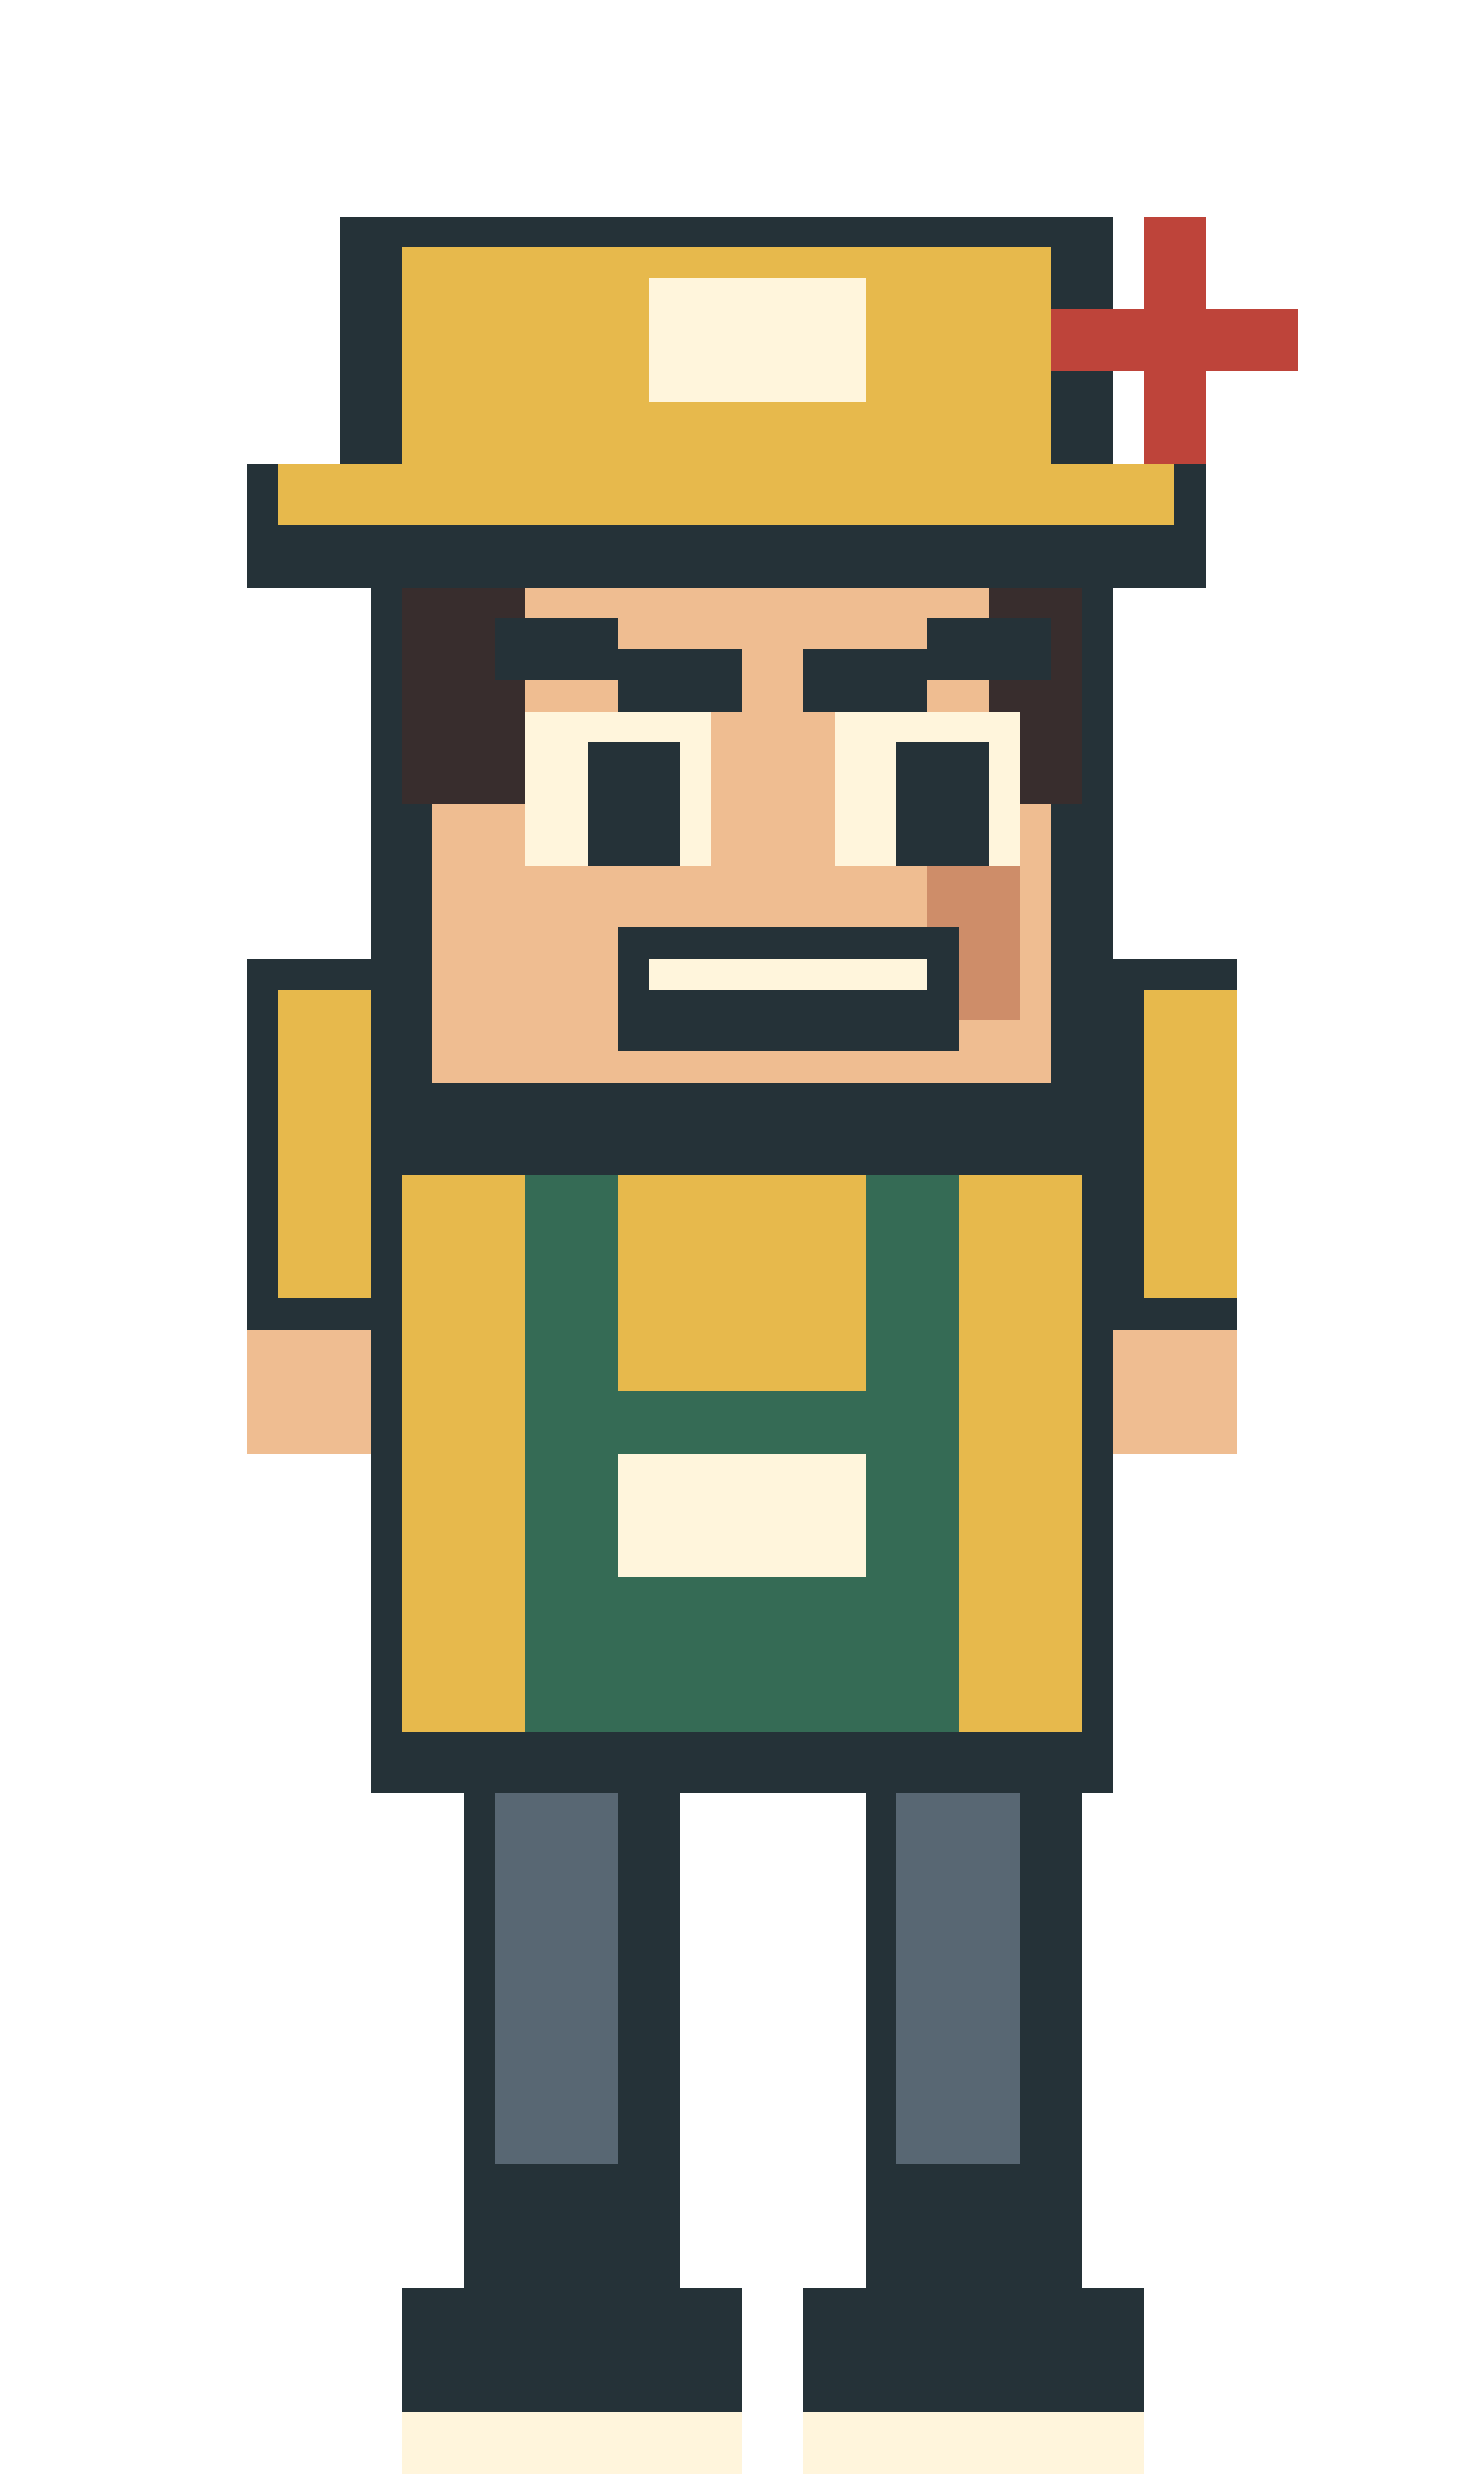
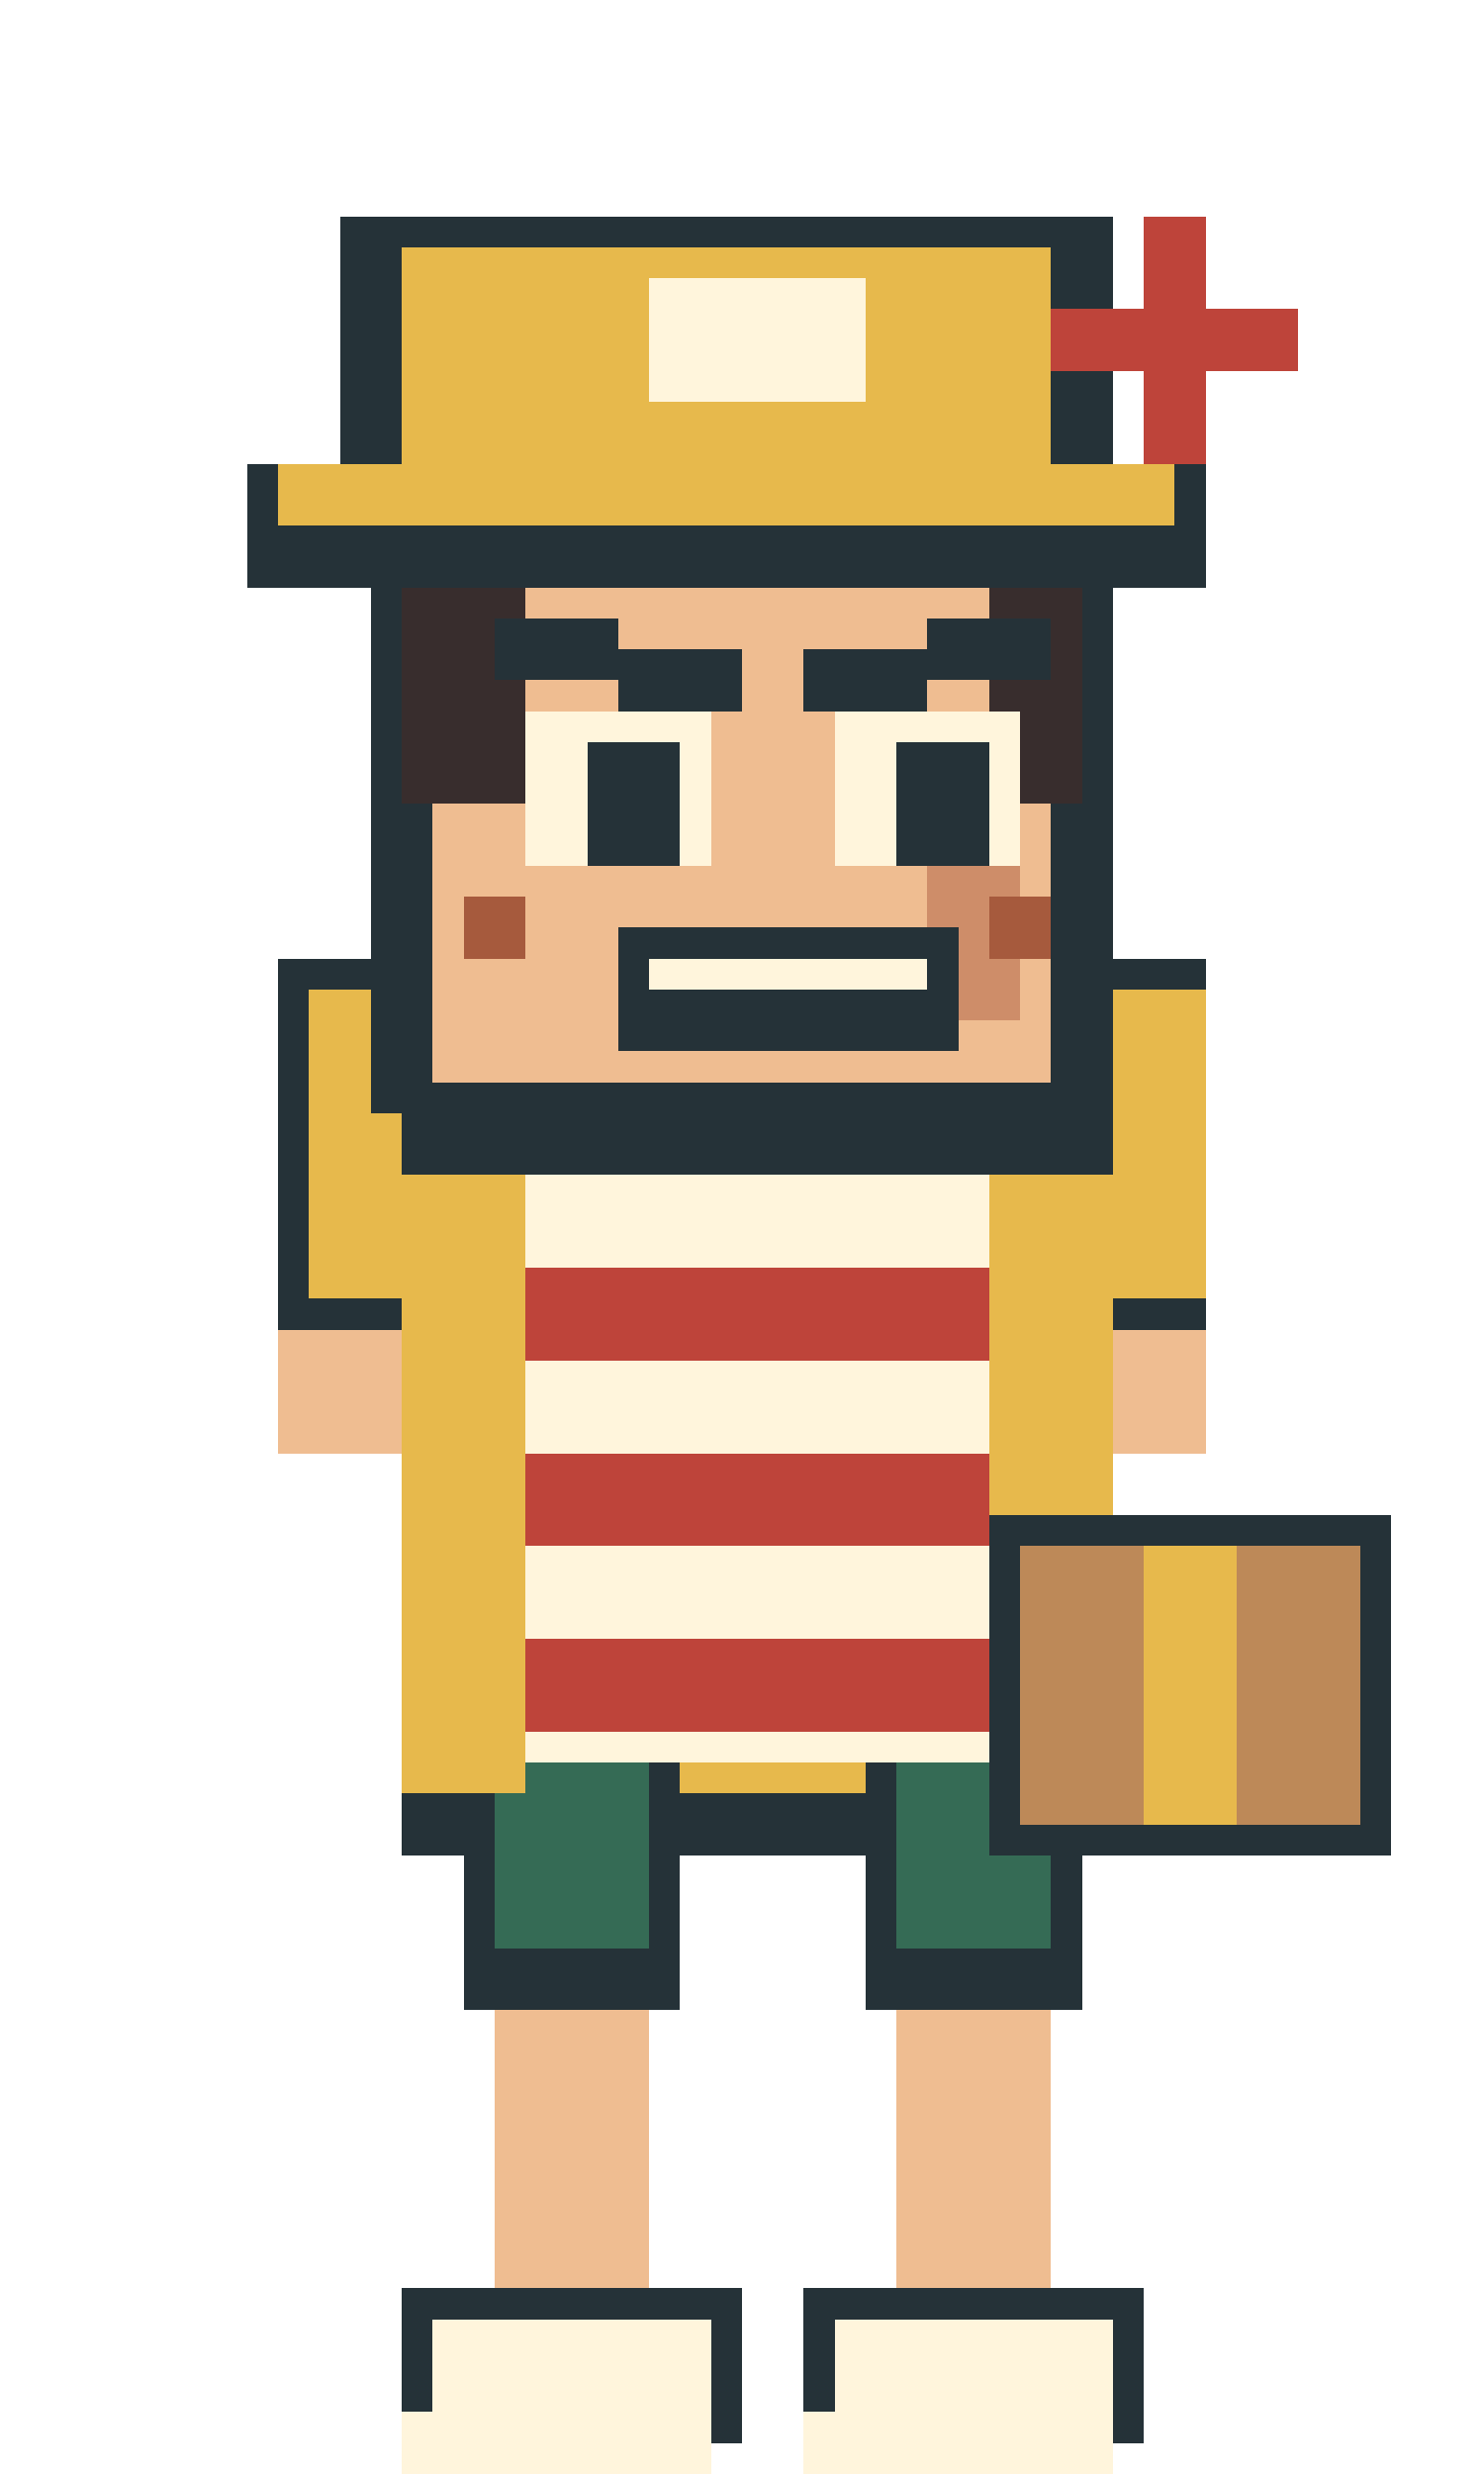
<svg xmlns="http://www.w3.org/2000/svg" width="48" height="80" viewBox="0 0 48 80" shape-rendering="crispEdges">
-   <rect x="12" y="36" width="24" height="22" fill="#253238" />
-   <rect x="13" y="38" width="22" height="18" fill="#e7b94c" />
-   <rect x="15" y="56" width="7" height="19" fill="#253238" />
-   <rect x="16" y="58" width="4" height="12" fill="#586773" />
+   <rect x="13" y="36" width="22" height="24" fill="#253238" />
+   <rect x="14" y="38" width="20" height="20" fill="#e7b94c" />
+   <rect x="15" y="56" width="7" height="9" fill="#253238" />
+   <rect x="16" y="57" width="5" height="6" fill="#356b55" />
+   <rect x="16" y="65" width="5" height="10" fill="#efbd91" />
  <rect x="13" y="74" width="11" height="5" fill="#253238" />
-   <rect x="13" y="78" width="11" height="2" fill="#fff5dc" />
-   <rect x="28" y="56" width="7" height="19" fill="#253238" />
-   <rect x="29" y="58" width="4" height="12" fill="#586773" />
+   <rect x="14" y="75" width="9" height="3" fill="#fff5dc" />
+   <rect x="13" y="78" width="10" height="2" fill="#fff5dc" />
+   <rect x="28" y="56" width="7" height="9" fill="#253238" />
+   <rect x="29" y="57" width="5" height="6" fill="#356b55" />
+   <rect x="29" y="65" width="5" height="10" fill="#efbd91" />
  <rect x="26" y="74" width="11" height="5" fill="#253238" />
-   <rect x="26" y="78" width="11" height="2" fill="#fff5dc" />
-   <rect x="8" y="31" width="4" height="15" fill="#253238" />
-   <rect x="9" y="32" width="3" height="10" fill="#e7b94c" />
-   <rect x="8" y="43" width="4" height="4" fill="#efbd91" />
-   <rect x="36" y="31" width="4" height="15" fill="#253238" />
-   <rect x="37" y="32" width="3" height="10" fill="#e7b94c" />
-   <rect x="36" y="43" width="4" height="4" fill="#efbd91" />
-   <rect x="17" y="38" width="3" height="18" fill="#356b55" />
-   <rect x="28" y="38" width="3" height="18" fill="#356b55" />
-   <rect x="18" y="45" width="12" height="11" fill="#356b55" />
-   <rect x="20" y="47" width="8" height="4" fill="#fff5dc" />
+   <rect x="27" y="75" width="9" height="3" fill="#fff5dc" />
+   <rect x="26" y="78" width="10" height="2" fill="#fff5dc" />
+   <rect x="9" y="31" width="4" height="15" fill="#253238" />
+   <rect x="10" y="32" width="3" height="10" fill="#e7b94c" />
+   <rect x="9" y="43" width="4" height="4" fill="#efbd91" />
+   <rect x="35" y="31" width="4" height="15" fill="#253238" />
+   <rect x="36" y="32" width="3" height="10" fill="#e7b94c" />
+   <rect x="35" y="43" width="4" height="4" fill="#efbd91" />
+   <rect x="16" y="38" width="16" height="19" fill="#fff5dc" />
+   <rect x="16" y="41" width="16" height="3" fill="#be443a" />
+   <rect x="16" y="47" width="16" height="3" fill="#be443a" />
+   <rect x="16" y="53" width="16" height="3" fill="#be443a" />
+   <rect x="13" y="38" width="4" height="20" fill="#e7b94c" />
+   <rect x="32" y="38" width="4" height="20" fill="#e7b94c" />
+   <rect x="32" y="49" width="13" height="11" fill="#253238" />
+   <rect x="33" y="50" width="11" height="9" fill="#bd8958" />
+   <rect x="37" y="50" width="3" height="9" fill="#e7b94c" />
  <rect x="12" y="12" width="24" height="24" fill="#253238" />
  <rect x="14" y="15" width="20" height="20" fill="#efbd91" />
  <rect x="13" y="18" width="4" height="8" fill="#382d2d" />
  <rect x="32" y="18" width="3" height="8" fill="#382d2d" />
  <rect x="11" y="7" width="25" height="10" fill="#253238" />
  <rect x="13" y="8" width="21" height="7" fill="#e7b94c" />
  <rect x="8" y="15" width="31" height="4" fill="#253238" />
  <rect x="9" y="15" width="29" height="2" fill="#e7b94c" />
  <rect x="21" y="9" width="7" height="4" fill="#fff5dc" />
  <rect x="30" y="24" width="3" height="9" fill="#ce8d69" />
  <rect x="17" y="23" width="6" height="5" fill="#fff5dc" />
  <rect x="19" y="24" width="3" height="4" fill="#253238" />
  <rect x="27" y="23" width="6" height="5" fill="#fff5dc" />
  <rect x="29" y="24" width="3" height="4" fill="#253238" />
  <rect x="16" y="20" width="4" height="2" fill="#253238" />
  <rect x="20" y="21" width="4" height="2" fill="#253238" />
  <rect x="26" y="21" width="4" height="2" fill="#253238" />
  <rect x="30" y="20" width="4" height="2" fill="#253238" />
  <rect x="20" y="30" width="11" height="4" fill="#253238" />
  <rect x="21" y="31" width="9" height="1" fill="#fff5dc" />
  <rect x="37" y="7" width="2" height="8" fill="#be443a" />
  <rect x="34" y="10" width="8" height="2" fill="#be443a" />
+   <rect x="15" y="29" width="2" height="2" fill="#a65a3d" />
+   <rect x="32" y="29" width="2" height="2" fill="#a65a3d" />
</svg>
